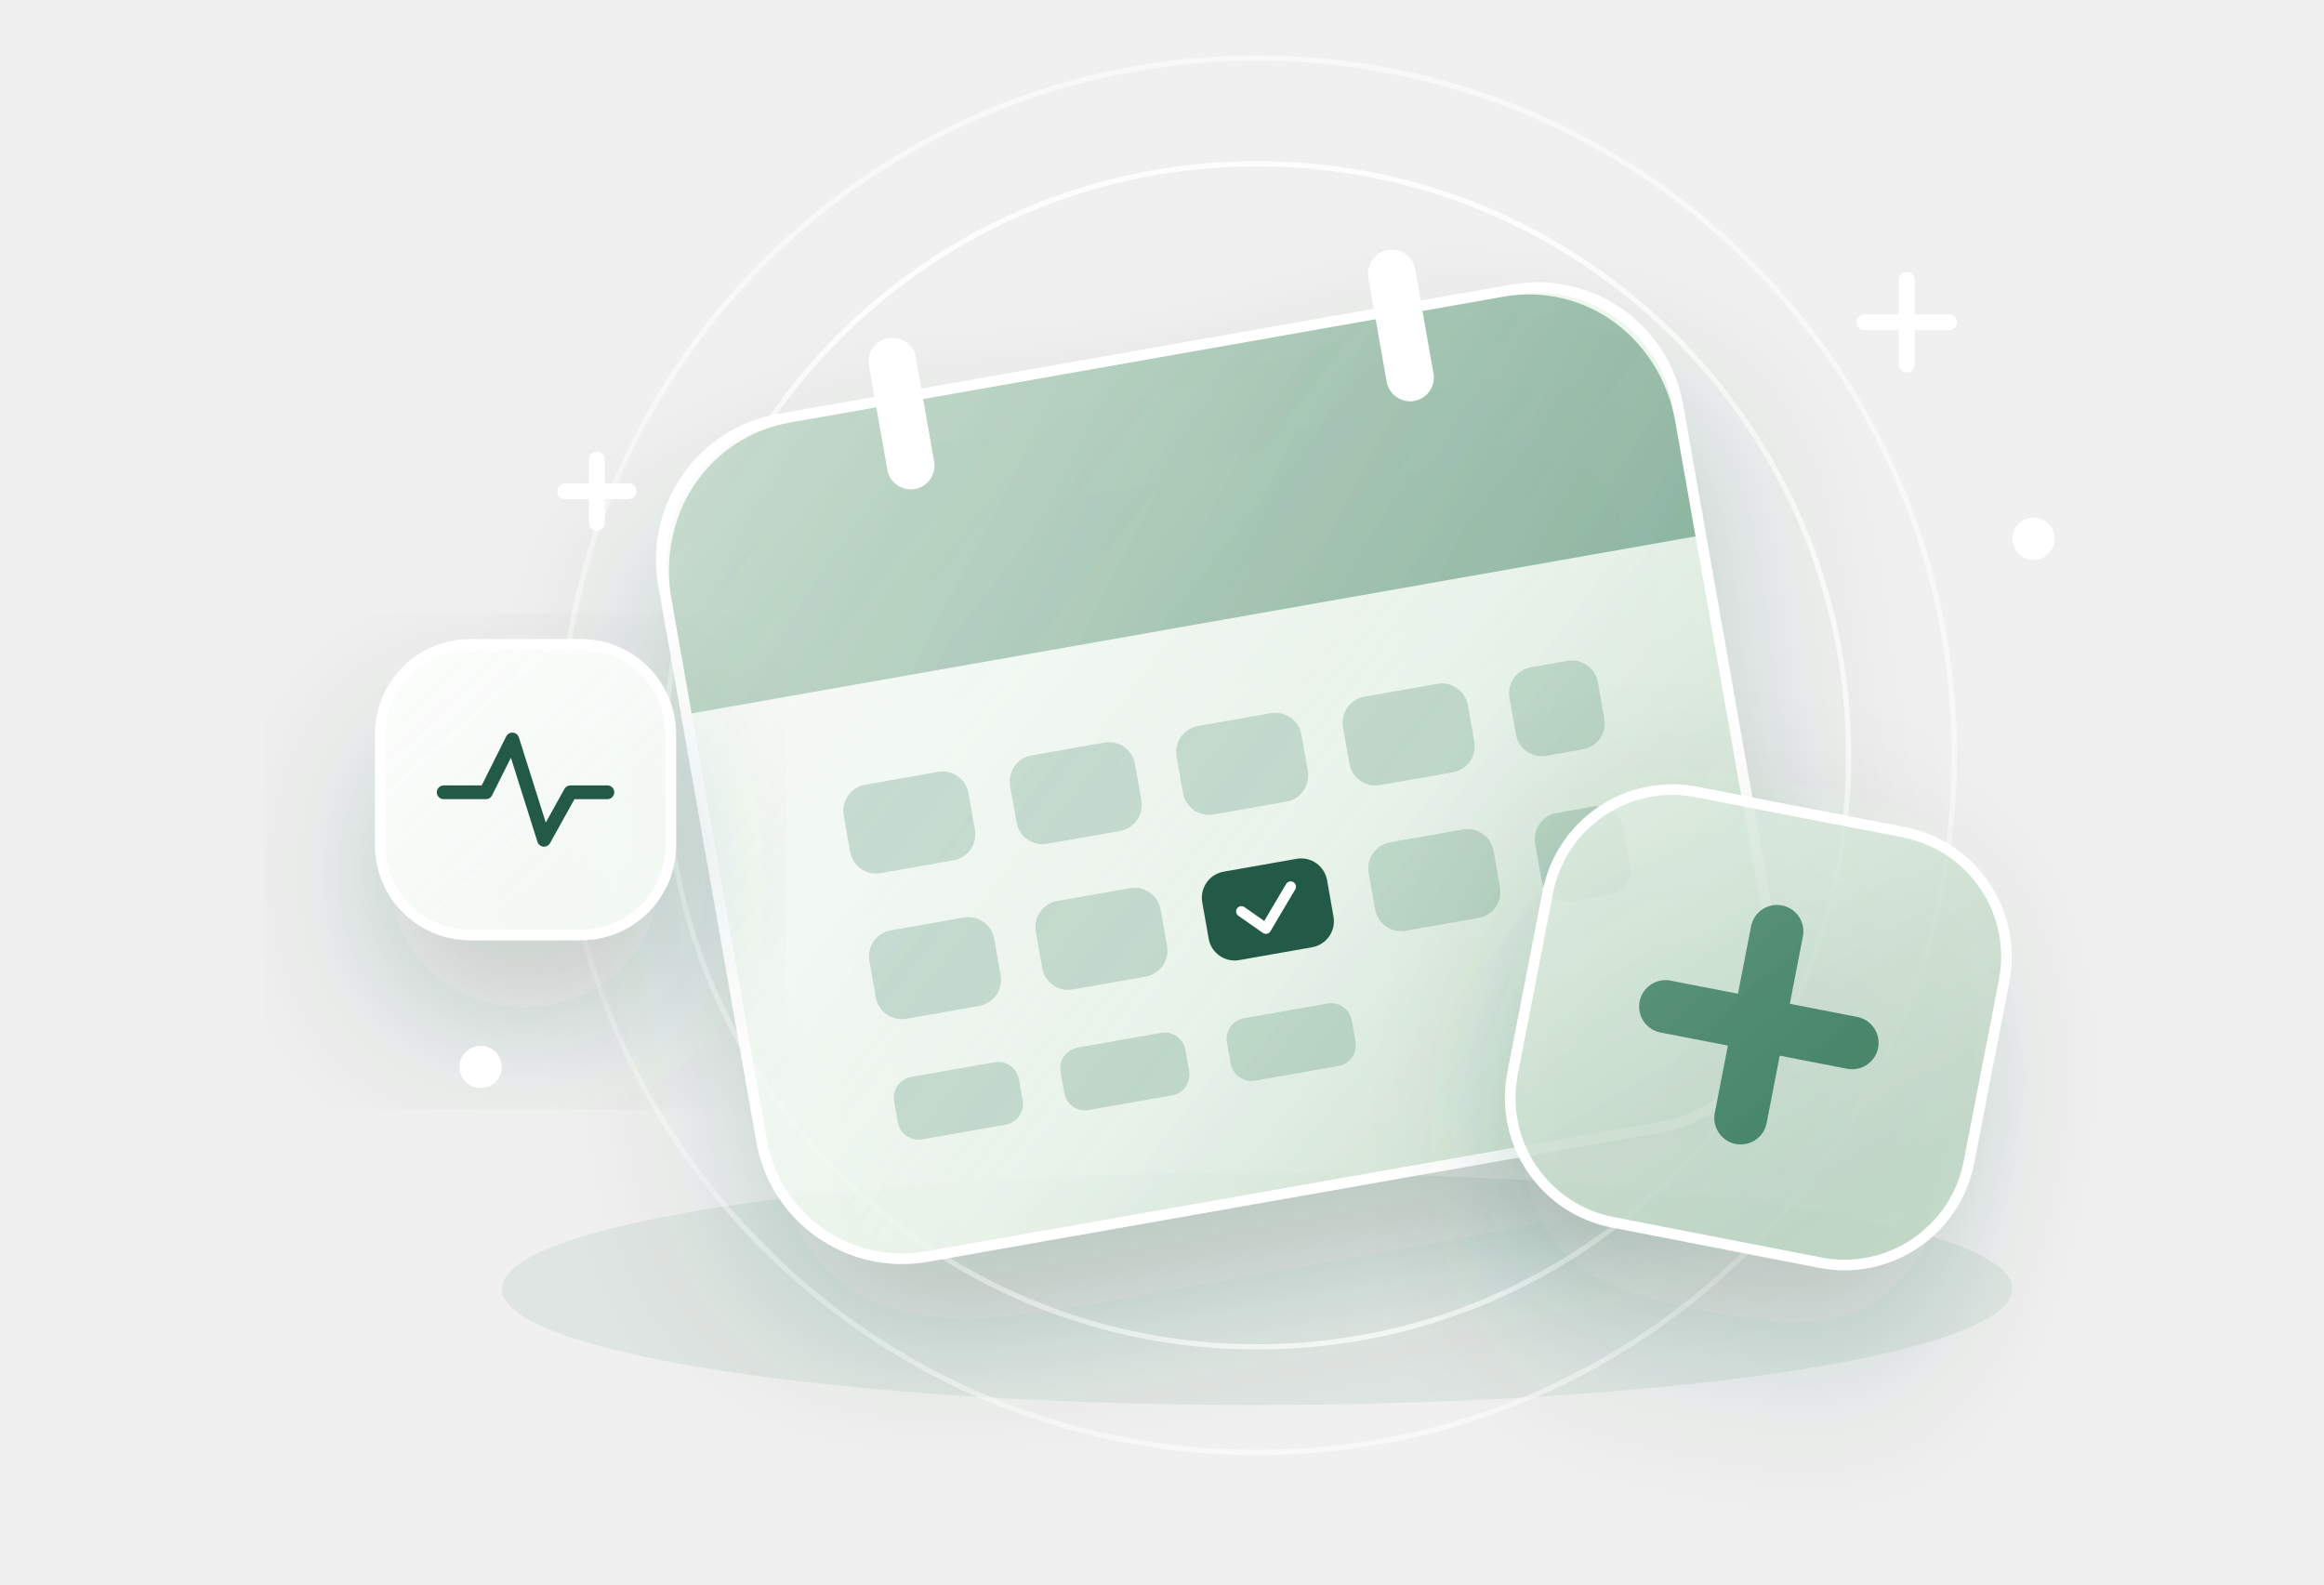
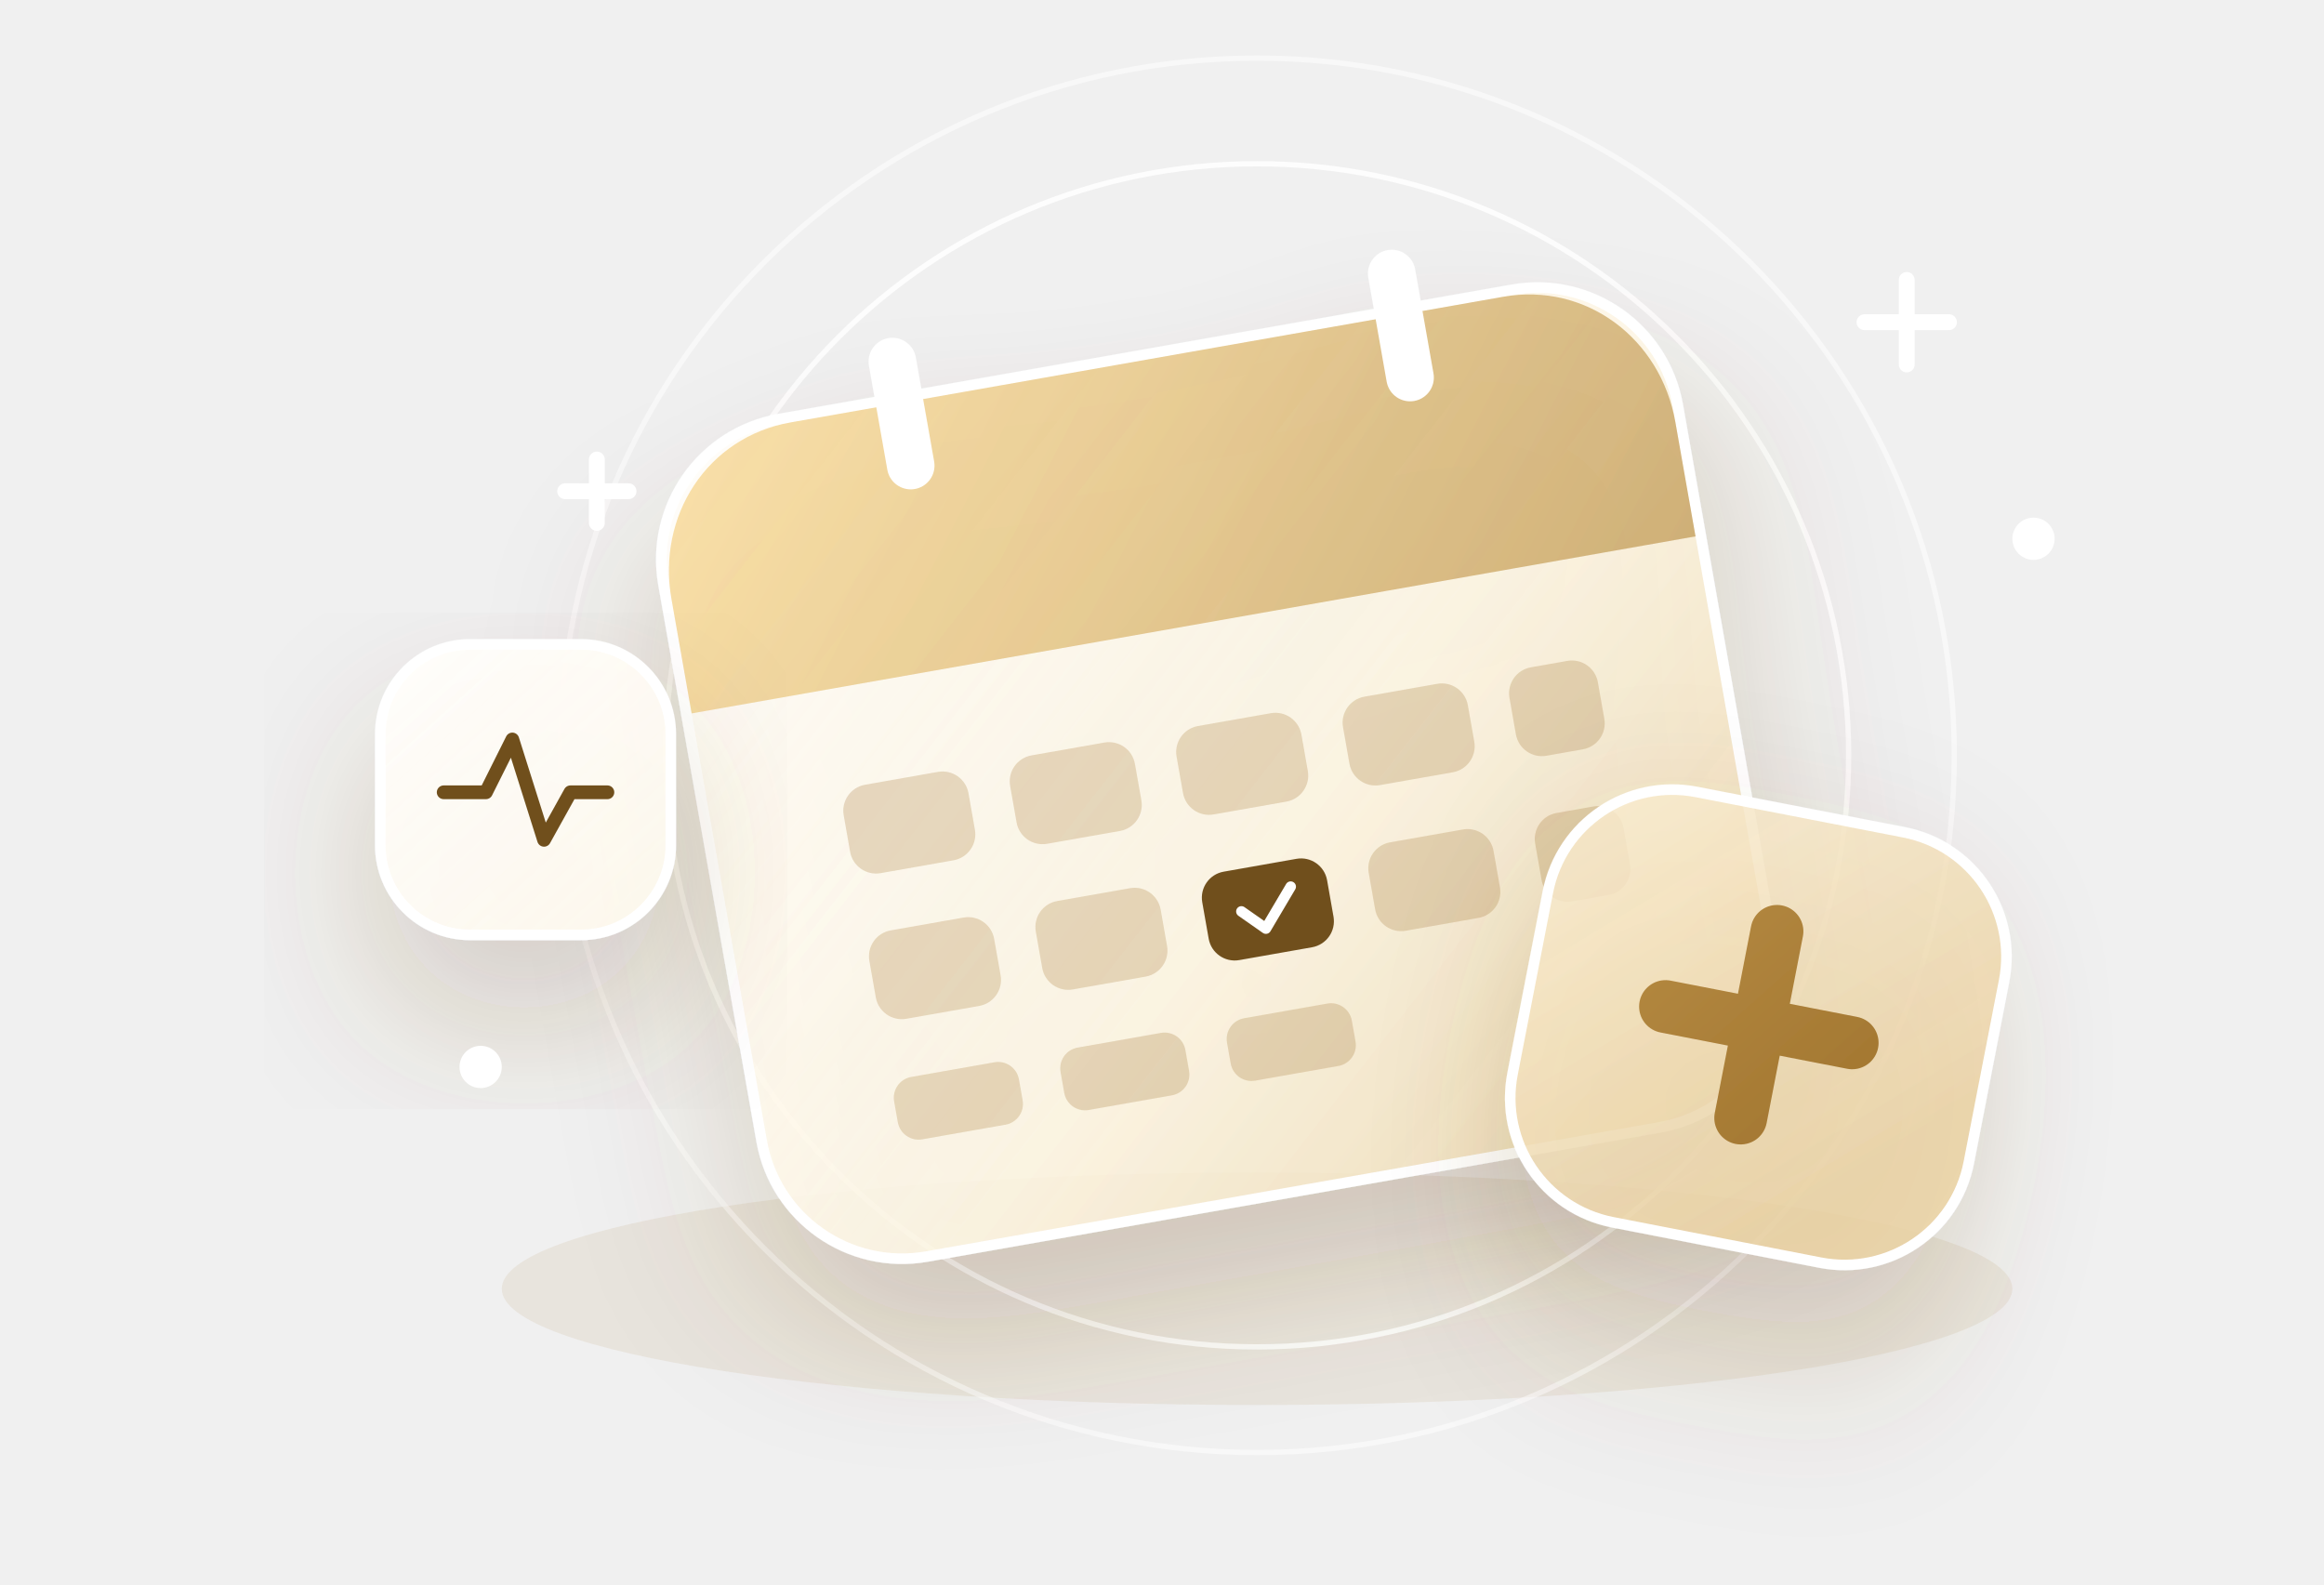
<svg xmlns="http://www.w3.org/2000/svg" viewBox="0 0 440 300" fill="none">
  <defs>
    <linearGradient id="glass" x1="128" y1="42" x2="320" y2="255" gradientUnits="userSpaceOnUse">
      <stop stop-color="#fff" />
-       <stop offset=".57" stop-color="#edf8ee" stop-opacity=".83" />
-       <stop offset="1" stop-color="#bcd5c3" stop-opacity=".82" />
+       <stop offset=".57" stop-color="#fff7e3" stop-opacity=".83" />
+       <stop offset="1" stop-color="#ebd1a0" stop-opacity=".82" />
    </linearGradient>
-     <linearGradient id="teal" x1="146" y1="70" x2="338" y2="216" gradientUnits="userSpaceOnUse">
-       <stop stop-color="#a9c8b4" />
-       <stop offset="1" stop-color="#48866b" />
+     <linearGradient id="honey" x1="146" y1="70" x2="338" y2="216" gradientUnits="userSpaceOnUse">
+       <stop stop-color="#f4ce7d" />
+       <stop offset="1" stop-color="#a57933" />
    </linearGradient>
    <filter id="shadow" x="-40%" y="-40%" width="180%" height="200%">
-       <feDropShadow dx="0" dy="16" stdDeviation="15" flood-color="#2d5848" flood-opacity=".22" />
+       <feDropShadow dx="0" dy="16" stdDeviation="15" flood-color="#70501f" flood-opacity=".22" />
    </filter>
  </defs>
-   <ellipse cx="238" cy="244" rx="143" ry="22" fill="#48866b" opacity=".10" />
+   <ellipse cx="238" cy="244" rx="143" ry="22" fill="#a57933" opacity=".10" />
  <circle cx="238" cy="143" r="112" stroke="white" stroke-opacity=".84" />
  <circle cx="238" cy="143" r="132" stroke="white" stroke-opacity=".52" />
  <g transform="rotate(-10 230 144)" filter="url(#shadow)">
    <rect x="133" y="66" width="195" height="161" rx="27" fill="url(#glass)" stroke="white" stroke-width="2" />
-     <path d="M134 96c0-16 12-29 28-29h137c16 0 28 13 28 29v22H134z" fill="url(#teal)" opacity=".66" />
+     <path d="M134 96c0-16 12-29 28-29h137c16 0 28 13 28 29v22H134z" fill="url(#honey)" opacity=".66" />
    <path d="M183 59v20m96-20v20" stroke="#fff" stroke-width="9" stroke-linecap="round" />
-     <g fill="#48866b" opacity=".25">
+     <g fill="#a57933" opacity=".25">
      <rect x="159" y="137" width="24" height="17" rx="5" />
      <rect x="191" y="137" width="24" height="17" rx="5" />
      <rect x="223" y="137" width="24" height="17" rx="5" />
      <rect x="255" y="137" width="24" height="17" rx="5" />
      <rect x="287" y="137" width="17" height="17" rx="5" />
      <rect x="159" y="165" width="24" height="17" rx="5" />
      <rect x="191" y="165" width="24" height="17" rx="5" />
      <rect x="255" y="165" width="24" height="17" rx="5" />
      <rect x="287" y="165" width="17" height="17" rx="5" />
      <rect x="159" y="193" width="24" height="12" rx="4" />
      <rect x="191" y="193" width="24" height="12" rx="4" />
      <rect x="223" y="193" width="24" height="12" rx="4" />
    </g>
-     <rect x="223" y="165" width="24" height="17" rx="5" fill="#245a46" />
+     <rect x="223" y="165" width="24" height="17" rx="5" fill="#70501f" />
    <path d="m230 173 4 4 6-7" stroke="#fff" stroke-width="2" stroke-linecap="round" stroke-linejoin="round" />
  </g>
  <g transform="rotate(11 333 194)" filter="url(#shadow)">
    <rect x="289" y="153" width="88" height="83" rx="24" fill="url(#glass)" stroke="#fff" stroke-width="2" />
-     <path d="M333 176v36m-18-18h36" stroke="url(#teal)" stroke-width="10" stroke-linecap="round" />
+     <path d="M333 176v36m-18-18h36" stroke="url(#honey)" stroke-width="10" stroke-linecap="round" />
  </g>
  <g filter="url(#shadow)">
    <rect x="72" y="122" width="55" height="55" rx="17" fill="url(#glass)" stroke="#fff" stroke-width="2" />
-     <path d="M84 150h8l5-10 6 19 5-9h7" stroke="#245a46" stroke-width="2.6" stroke-linecap="round" stroke-linejoin="round" />
+     <path d="M84 150h8l5-10 6 19 5-9h7" stroke="#70501f" stroke-width="2.6" stroke-linecap="round" stroke-linejoin="round" />
  </g>
  <path d="M353 61h16m-8-8v16M107 93h12m-6-6v12" stroke="white" stroke-width="3" stroke-linecap="round" />
  <circle cx="385" cy="102" r="4" fill="white" />
  <circle cx="91" cy="202" r="4" fill="white" />
</svg>
